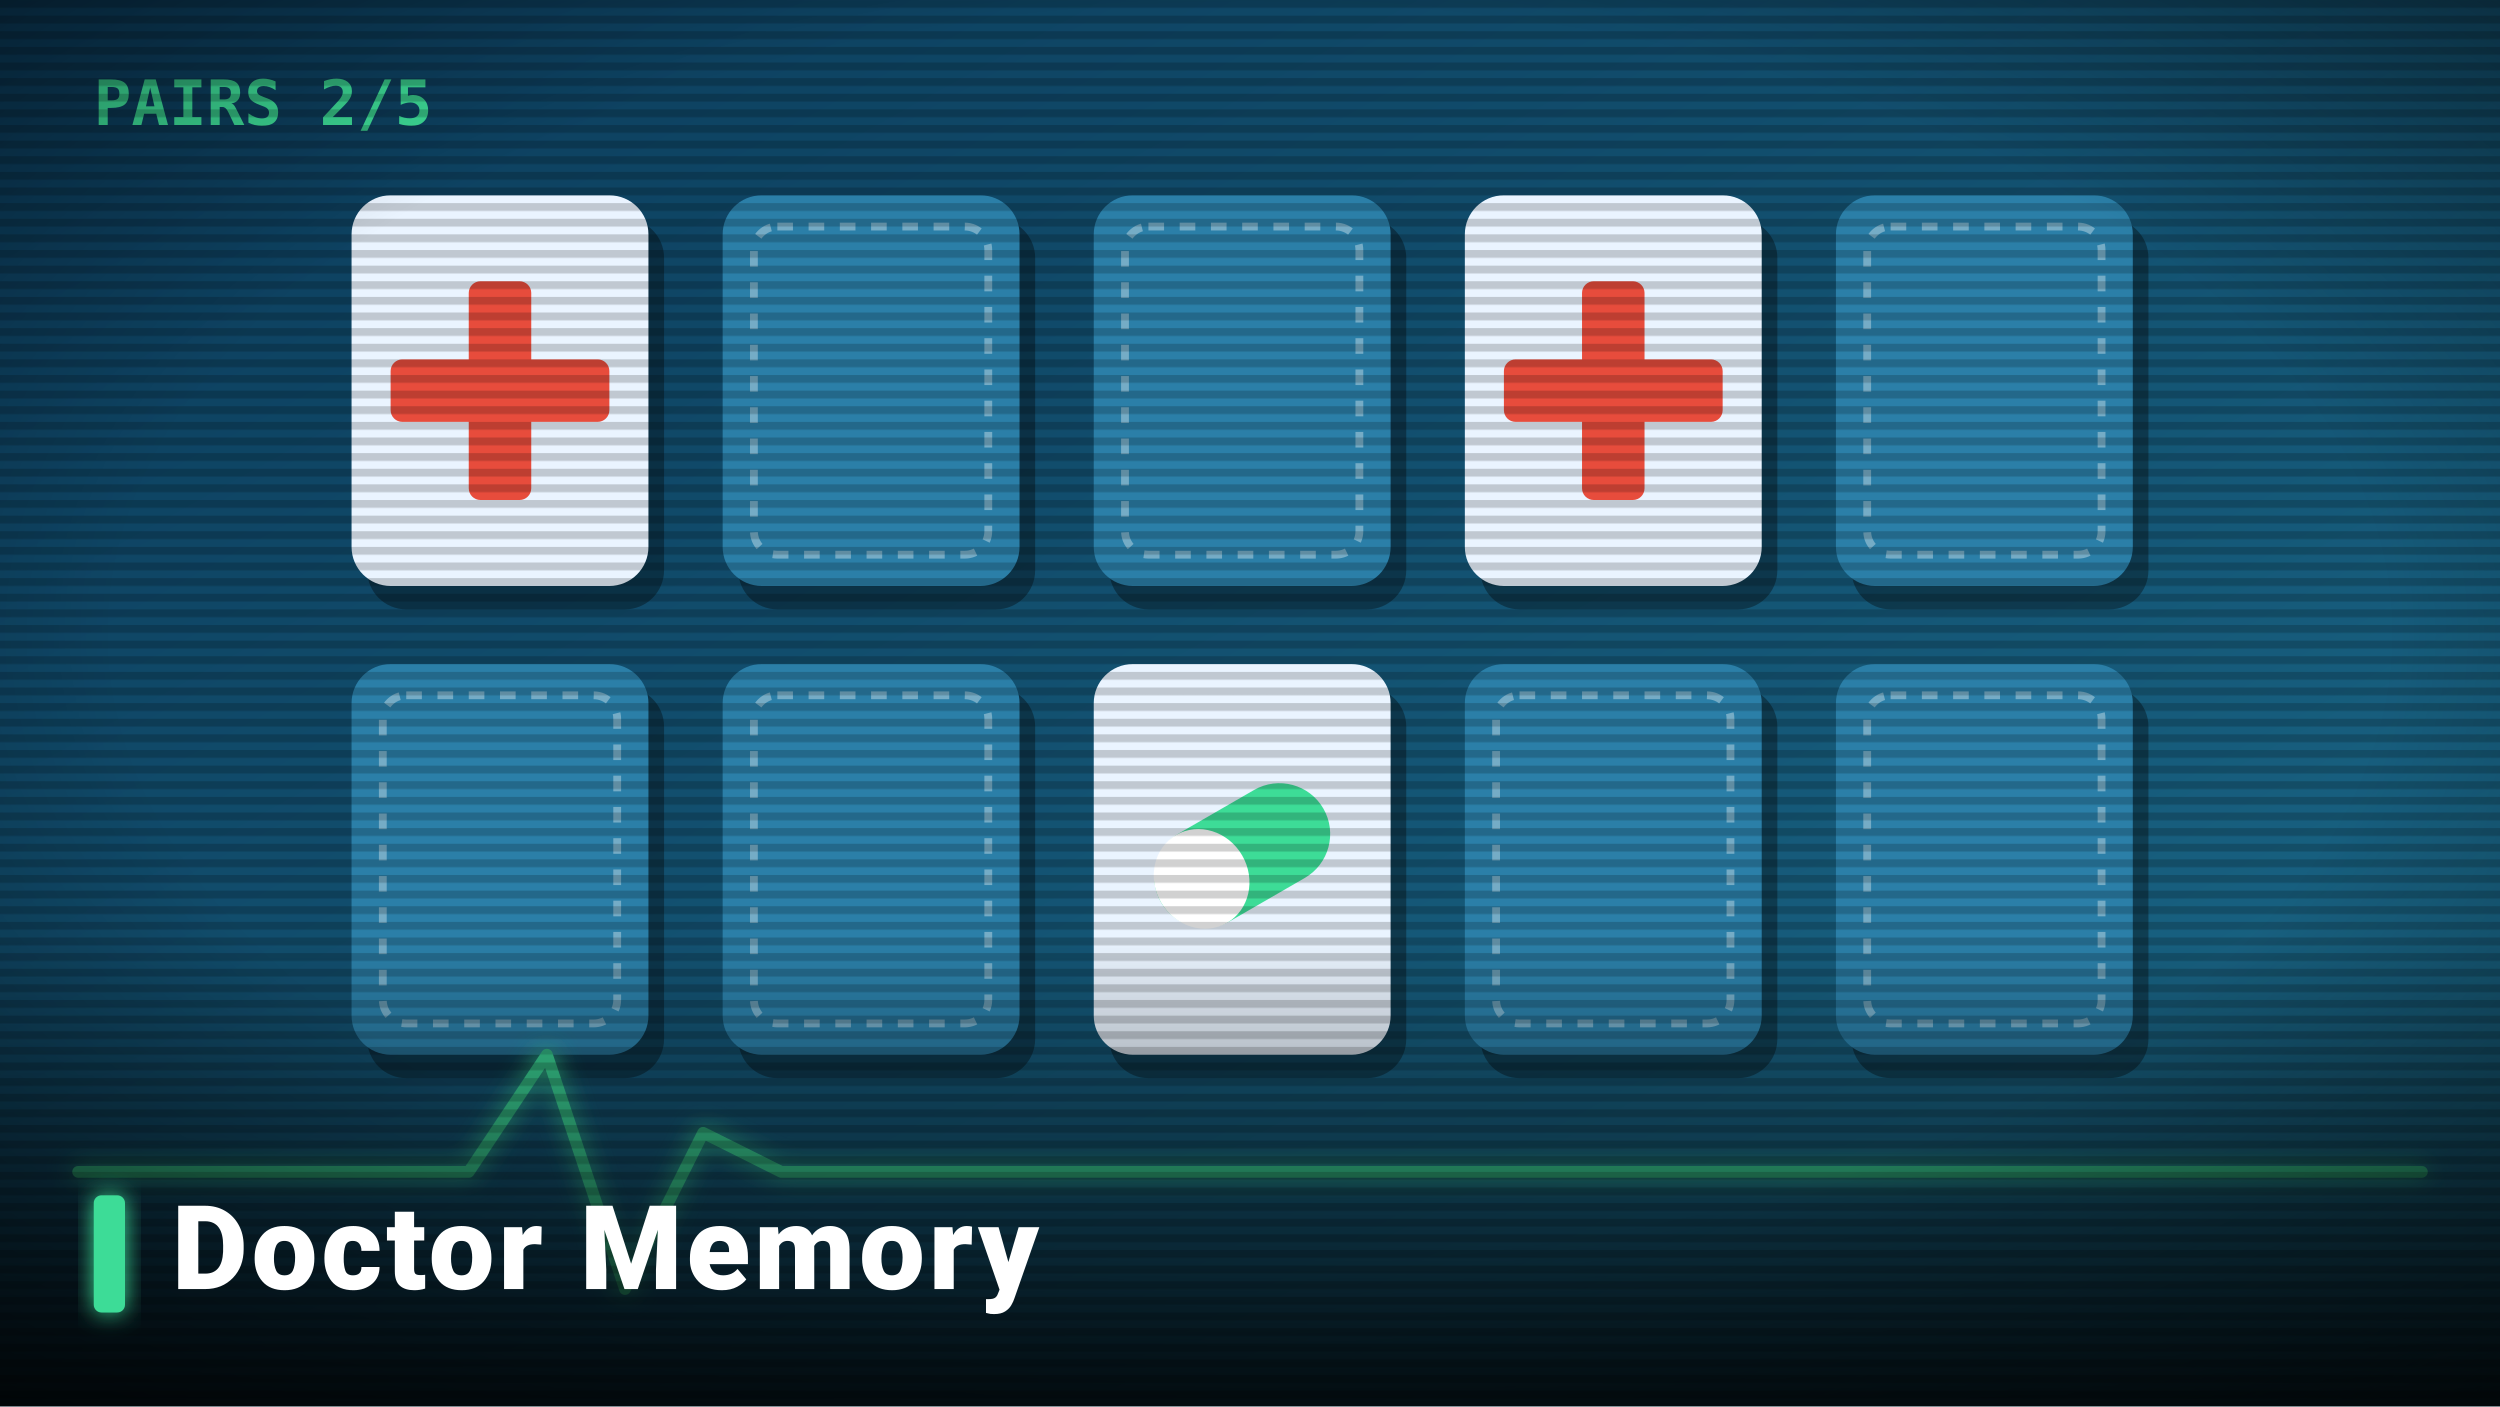
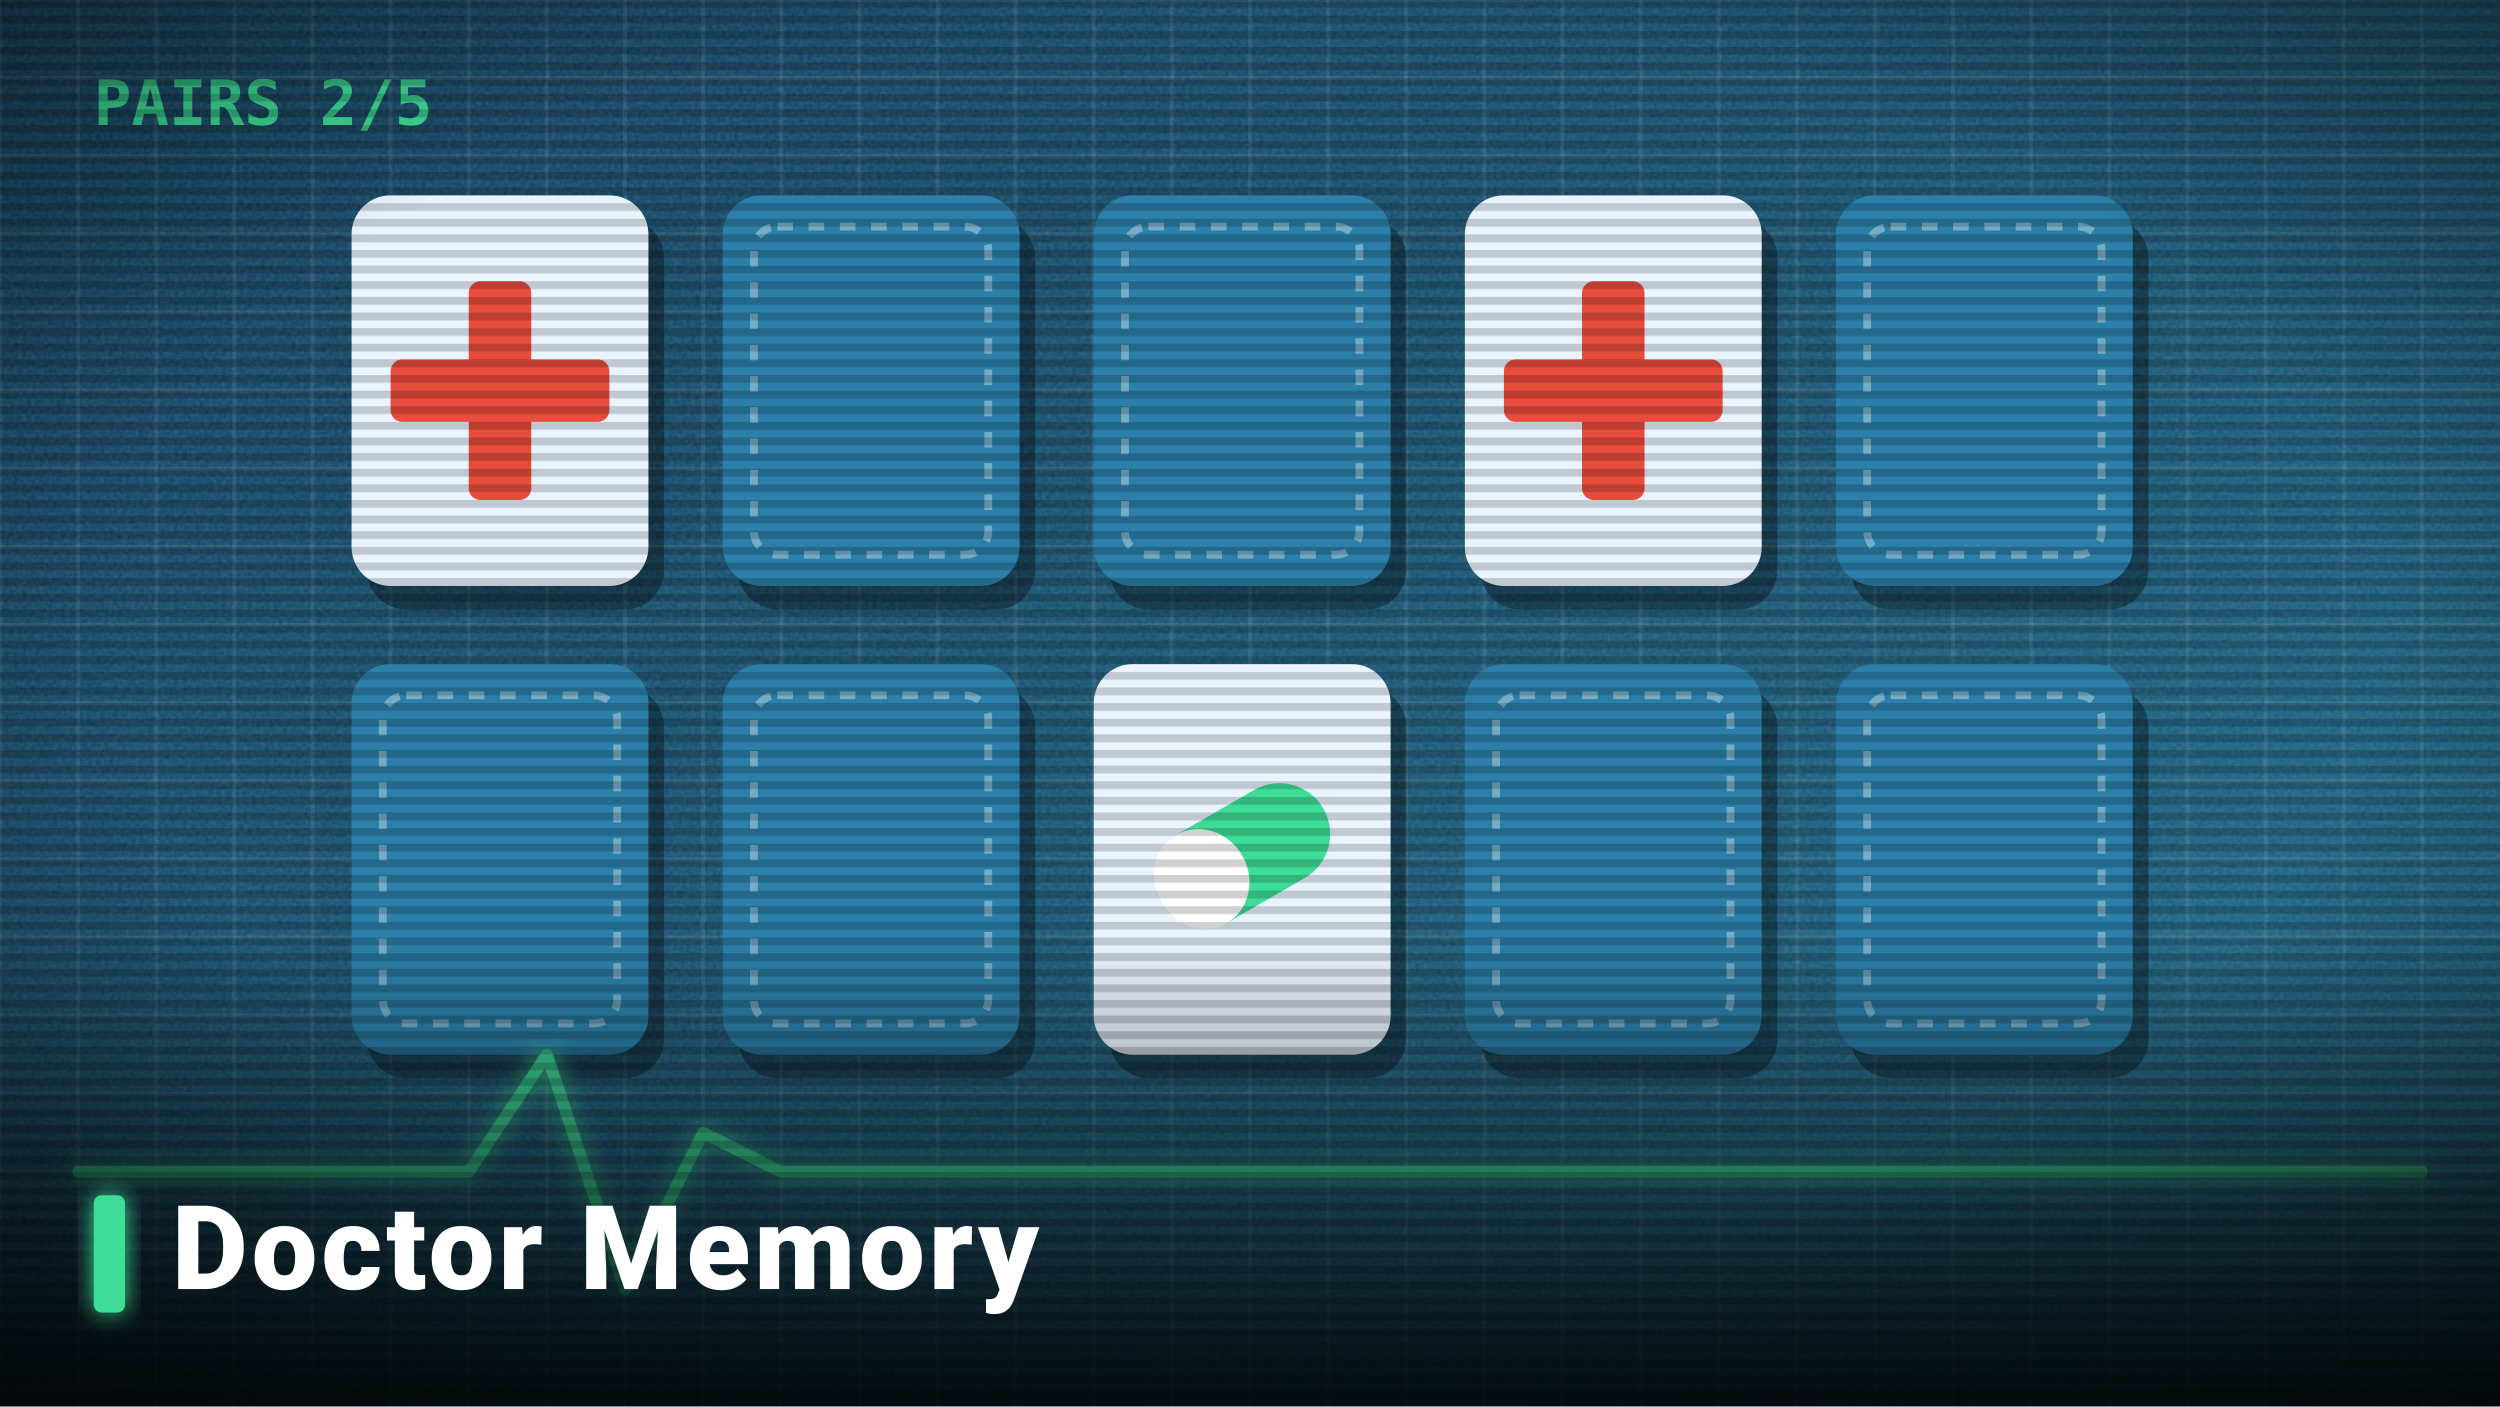
<svg xmlns="http://www.w3.org/2000/svg" viewBox="0 0 640 360" width="640" height="360" role="img" aria-label="Doctor Memory">
  <defs>
    <linearGradient id="bg" x1="0" y1="0" x2="1" y2="1">
      <stop offset="0" stop-color="#0b3b5a" />
      <stop offset="1" stop-color="#1b6a8a" />
    </linearGradient>
    <linearGradient id="fade" x1="0" y1="0" x2="0" y2="1">
      <stop offset="0" stop-color="#000" stop-opacity="0" />
      <stop offset="1" stop-color="#000" stop-opacity=".85" />
    </linearGradient>
    <radialGradient id="vig" cx=".5" cy=".45" r=".75">
      <stop offset=".6" stop-color="#000" stop-opacity="0" />
      <stop offset="1" stop-color="#000" stop-opacity=".55" />
    </radialGradient>
    <pattern id="scan" width="4" height="4" patternUnits="userSpaceOnUse">
      <rect width="4" height="2" fill="#000" />
    </pattern>
+     <radialGradient id="neb" cx=".3" cy=".3" r=".9">
+       <stop offset="0" stop-color="#fff" stop-opacity=".06" />
+       <stop offset="1" stop-color="#000" stop-opacity=".35" />
+     </radialGradient>
+     <linearGradient id="skyg" x1="0" y1="0" x2="0" y2="1">
+       <stop offset="0" stop-color="#2f7bd0" />
+       <stop offset=".7" stop-color="#9fd8ff" />
+       <stop offset="1" stop-color="#d9f0ff" />
+     </linearGradient>
+     <linearGradient id="stoneg" x1="0" y1="0" x2="0" y2="1">
+       <stop offset="0" stop-color="#000" stop-opacity=".2" />
+       <stop offset="1" stop-color="#000" stop-opacity=".6" />
+     </linearGradient>
+     <linearGradient id="arcg" x1="0" y1="0" x2="0" y2="1">
+       <stop offset="0" stop-color="#000" stop-opacity="0" />
+       <stop offset=".4" stop-color="#000" stop-opacity=".35" />
+       <stop offset="1" stop-color="#000" stop-opacity=".7" />
+     </linearGradient>
+     <filter id="grainf" x="0" y="0" width="100%" height="100%">
+       <feTurbulence type="fractalNoise" baseFrequency=".9" numOctaves="2" stitchTiles="stitch" />
+       <feColorMatrix values="0 0 0 0 1  0 0 0 0 1  0 0 0 0 1  0 0 0 .5 0" />
+     </filter>
+     <pattern id="grain" width="160" height="160" patternUnits="userSpaceOnUse">
+       <rect width="160" height="160" filter="url(#grainf)" />
+     </pattern>
+     <filter id="blur30" x="-50%" y="-50%" width="200%" height="200%">
+       <feGaussianBlur stdDeviation="30" />
+     </filter>
+     <filter id="blur2">
+       <feGaussianBlur stdDeviation="2" />
+     </filter>
    <filter id="glow" x="-50%" y="-50%" width="200%" height="200%">
      <feGaussianBlur stdDeviation="3" result="b" />
      <feMerge>
        <feMergeNode in="b" />
        <feMergeNode in="SourceGraphic" />
      </feMerge>
    </filter>
    <filter id="soft" x="-50%" y="-50%" width="200%" height="200%">
      <feGaussianBlur stdDeviation="18" />
    </filter>
    <filter id="shadow" x="-20%" y="-20%" width="140%" height="140%">
      <feDropShadow dx="0" dy="6" stdDeviation="5" flood-color="#000" flood-opacity=".5" />
    </filter>
  </defs>
  <rect width="640" height="360" fill="url(#bg)" />
+   <rect x="0" y="0" width="640" height="360" fill="url(#grain)" rx="0" opacity="0.3" />
+   <line x1="0" y1="0" x2="640" y2="0" stroke="#fff" stroke-width="1" stroke-linecap="round" opacity="0.08" />
+   <line x1="0" y1="20" x2="640" y2="20" stroke="#fff" stroke-width="1" stroke-linecap="round" opacity="0.08" />
+   <line x1="0" y1="40" x2="640" y2="40" stroke="#fff" stroke-width="1" stroke-linecap="round" opacity="0.08" />
+   <line x1="0" y1="60" x2="640" y2="60" stroke="#fff" stroke-width="1" stroke-linecap="round" opacity="0.08" />
+   <line x1="0" y1="80" x2="640" y2="80" stroke="#fff" stroke-width="1" stroke-linecap="round" opacity="0.08" />
+   <line x1="0" y1="100" x2="640" y2="100" stroke="#fff" stroke-width="1" stroke-linecap="round" opacity="0.08" />
+   <line x1="0" y1="120" x2="640" y2="120" stroke="#fff" stroke-width="1" stroke-linecap="round" opacity="0.08" />
+   <line x1="0" y1="140" x2="640" y2="140" stroke="#fff" stroke-width="1" stroke-linecap="round" opacity="0.08" />
+   <line x1="0" y1="160" x2="640" y2="160" stroke="#fff" stroke-width="1" stroke-linecap="round" opacity="0.08" />
+   <line x1="0" y1="180" x2="640" y2="180" stroke="#fff" stroke-width="1" stroke-linecap="round" opacity="0.08" />
+   <line x1="0" y1="200" x2="640" y2="200" stroke="#fff" stroke-width="1" stroke-linecap="round" opacity="0.08" />
+   <line x1="0" y1="220" x2="640" y2="220" stroke="#fff" stroke-width="1" stroke-linecap="round" opacity="0.08" />
+   <line x1="0" y1="240" x2="640" y2="240" stroke="#fff" stroke-width="1" stroke-linecap="round" opacity="0.08" />
+   <line x1="0" y1="260" x2="640" y2="260" stroke="#fff" stroke-width="1" stroke-linecap="round" opacity="0.08" />
+   <line x1="0" y1="280" x2="640" y2="280" stroke="#fff" stroke-width="1" stroke-linecap="round" opacity="0.08" />
+   <line x1="0" y1="300" x2="640" y2="300" stroke="#fff" stroke-width="1" stroke-linecap="round" opacity="0.08" />
+   <line x1="0" y1="320" x2="640" y2="320" stroke="#fff" stroke-width="1" stroke-linecap="round" opacity="0.08" />
+   <line x1="0" y1="340" x2="640" y2="340" stroke="#fff" stroke-width="1" stroke-linecap="round" opacity="0.08" />
+   <line x1="0" y1="0" x2="0" y2="360" stroke="#fff" stroke-width="1" stroke-linecap="round" opacity="0.08" />
+   <line x1="20" y1="0" x2="20" y2="360" stroke="#fff" stroke-width="1" stroke-linecap="round" opacity="0.08" />
+   <line x1="40" y1="0" x2="40" y2="360" stroke="#fff" stroke-width="1" stroke-linecap="round" opacity="0.08" />
+   <line x1="60" y1="0" x2="60" y2="360" stroke="#fff" stroke-width="1" stroke-linecap="round" opacity="0.08" />
+   <line x1="80" y1="0" x2="80" y2="360" stroke="#fff" stroke-width="1" stroke-linecap="round" opacity="0.08" />
+   <line x1="100" y1="0" x2="100" y2="360" stroke="#fff" stroke-width="1" stroke-linecap="round" opacity="0.08" />
+   <line x1="120" y1="0" x2="120" y2="360" stroke="#fff" stroke-width="1" stroke-linecap="round" opacity="0.08" />
+   <line x1="140" y1="0" x2="140" y2="360" stroke="#fff" stroke-width="1" stroke-linecap="round" opacity="0.08" />
+   <line x1="160" y1="0" x2="160" y2="360" stroke="#fff" stroke-width="1" stroke-linecap="round" opacity="0.08" />
+   <line x1="180" y1="0" x2="180" y2="360" stroke="#fff" stroke-width="1" stroke-linecap="round" opacity="0.08" />
+   <line x1="200" y1="0" x2="200" y2="360" stroke="#fff" stroke-width="1" stroke-linecap="round" opacity="0.08" />
+   <line x1="220" y1="0" x2="220" y2="360" stroke="#fff" stroke-width="1" stroke-linecap="round" opacity="0.08" />
+   <line x1="240" y1="0" x2="240" y2="360" stroke="#fff" stroke-width="1" stroke-linecap="round" opacity="0.08" />
+   <line x1="260" y1="0" x2="260" y2="360" stroke="#fff" stroke-width="1" stroke-linecap="round" opacity="0.08" />
+   <line x1="280" y1="0" x2="280" y2="360" stroke="#fff" stroke-width="1" stroke-linecap="round" opacity="0.08" />
+   <line x1="300" y1="0" x2="300" y2="360" stroke="#fff" stroke-width="1" stroke-linecap="round" opacity="0.08" />
+   <line x1="320" y1="0" x2="320" y2="360" stroke="#fff" stroke-width="1" stroke-linecap="round" opacity="0.08" />
+   <line x1="340" y1="0" x2="340" y2="360" stroke="#fff" stroke-width="1" stroke-linecap="round" opacity="0.08" />
+   <line x1="360" y1="0" x2="360" y2="360" stroke="#fff" stroke-width="1" stroke-linecap="round" opacity="0.08" />
+   <line x1="380" y1="0" x2="380" y2="360" stroke="#fff" stroke-width="1" stroke-linecap="round" opacity="0.08" />
+   <line x1="400" y1="0" x2="400" y2="360" stroke="#fff" stroke-width="1" stroke-linecap="round" opacity="0.08" />
+   <line x1="420" y1="0" x2="420" y2="360" stroke="#fff" stroke-width="1" stroke-linecap="round" opacity="0.08" />
+   <line x1="440" y1="0" x2="440" y2="360" stroke="#fff" stroke-width="1" stroke-linecap="round" opacity="0.08" />
+   <line x1="460" y1="0" x2="460" y2="360" stroke="#fff" stroke-width="1" stroke-linecap="round" opacity="0.08" />
+   <line x1="480" y1="0" x2="480" y2="360" stroke="#fff" stroke-width="1" stroke-linecap="round" opacity="0.08" />
+   <line x1="500" y1="0" x2="500" y2="360" stroke="#fff" stroke-width="1" stroke-linecap="round" opacity="0.08" />
+   <line x1="520" y1="0" x2="520" y2="360" stroke="#fff" stroke-width="1" stroke-linecap="round" opacity="0.08" />
+   <line x1="540" y1="0" x2="540" y2="360" stroke="#fff" stroke-width="1" stroke-linecap="round" opacity="0.08" />
+   <line x1="560" y1="0" x2="560" y2="360" stroke="#fff" stroke-width="1" stroke-linecap="round" opacity="0.08" />
+   <line x1="580" y1="0" x2="580" y2="360" stroke="#fff" stroke-width="1" stroke-linecap="round" opacity="0.08" />
+   <line x1="600" y1="0" x2="600" y2="360" stroke="#fff" stroke-width="1" stroke-linecap="round" opacity="0.08" />
+   <line x1="620" y1="0" x2="620" y2="360" stroke="#fff" stroke-width="1" stroke-linecap="round" opacity="0.08" />
  <rect x="94" y="56" width="76" height="100" fill="#000" rx="10" opacity="0.35" />
  <rect x="90" y="50" width="76" height="100" fill="#eaf4ff" rx="10" opacity="1" />
  <rect x="120" y="72" width="16" height="56" fill="#e74c3c" rx="3" opacity="1" />
  <rect x="100" y="92" width="56" height="16" fill="#e74c3c" rx="3" opacity="1" />
  <rect x="189" y="56" width="76" height="100" fill="#000" rx="10" opacity="0.35" />
  <rect x="185" y="50" width="76" height="100" fill="#2b7fa8" rx="10" opacity="1" />
  <rect x="193" y="58" width="60" height="84" fill="none" rx="6" opacity="1" stroke="#fff" stroke-opacity=".35" stroke-width="2" stroke-dasharray="4 4" />
  <rect x="284" y="56" width="76" height="100" fill="#000" rx="10" opacity="0.35" />
  <rect x="280" y="50" width="76" height="100" fill="#2b7fa8" rx="10" opacity="1" />
  <rect x="288" y="58" width="60" height="84" fill="none" rx="6" opacity="1" stroke="#fff" stroke-opacity=".35" stroke-width="2" stroke-dasharray="4 4" />
  <rect x="379" y="56" width="76" height="100" fill="#000" rx="10" opacity="0.35" />
  <rect x="375" y="50" width="76" height="100" fill="#eaf4ff" rx="10" opacity="1" />
  <rect x="405" y="72" width="16" height="56" fill="#e74c3c" rx="3" opacity="1" />
  <rect x="385" y="92" width="56" height="16" fill="#e74c3c" rx="3" opacity="1" />
  <rect x="474" y="56" width="76" height="100" fill="#000" rx="10" opacity="0.35" />
  <rect x="470" y="50" width="76" height="100" fill="#2b7fa8" rx="10" opacity="1" />
  <rect x="478" y="58" width="60" height="84" fill="none" rx="6" opacity="1" stroke="#fff" stroke-opacity=".35" stroke-width="2" stroke-dasharray="4 4" />
  <rect x="94" y="176" width="76" height="100" fill="#000" rx="10" opacity="0.35" />
  <rect x="90" y="170" width="76" height="100" fill="#2b7fa8" rx="10" opacity="1" />
  <rect x="98" y="178" width="60" height="84" fill="none" rx="6" opacity="1" stroke="#fff" stroke-opacity=".35" stroke-width="2" stroke-dasharray="4 4" />
  <rect x="189" y="176" width="76" height="100" fill="#000" rx="10" opacity="0.35" />
  <rect x="185" y="170" width="76" height="100" fill="#2b7fa8" rx="10" opacity="1" />
  <rect x="193" y="178" width="60" height="84" fill="none" rx="6" opacity="1" stroke="#fff" stroke-opacity=".35" stroke-width="2" stroke-dasharray="4 4" />
  <rect x="284" y="176" width="76" height="100" fill="#000" rx="10" opacity="0.35" />
  <rect x="280" y="170" width="76" height="100" fill="#eaf4ff" rx="10" opacity="1" />
  <rect x="294" y="206" width="48" height="26" fill="#3ddc97" rx="13" opacity="1" transform="rotate(-30 318 219)" />
  <rect x="294" y="206" width="24" height="26" fill="#fff" rx="13" opacity="1" transform="rotate(-30 318 219)" />
  <rect x="379" y="176" width="76" height="100" fill="#000" rx="10" opacity="0.35" />
  <rect x="375" y="170" width="76" height="100" fill="#2b7fa8" rx="10" opacity="1" />
  <rect x="383" y="178" width="60" height="84" fill="none" rx="6" opacity="1" stroke="#fff" stroke-opacity=".35" stroke-width="2" stroke-dasharray="4 4" />
  <rect x="474" y="176" width="76" height="100" fill="#000" rx="10" opacity="0.35" />
  <rect x="470" y="170" width="76" height="100" fill="#2b7fa8" rx="10" opacity="1" />
  <rect x="478" y="178" width="60" height="84" fill="none" rx="6" opacity="1" stroke="#fff" stroke-opacity=".35" stroke-width="2" stroke-dasharray="4 4" />
  <path d="M 20 300 L 120 300 L 140 270 L 160 330 L 180 290 L 200 300 L 620 300" fill="none" stroke="#3ddc97" stroke-width="3" stroke-linecap="round" stroke-linejoin="round" opacity="0.9" filter="url(#glow)" />
  <text x="24" y="32" font-family="monospace" font-weight="bold" font-size="16" fill="#3ddc97" opacity="1">PAIRS 2/5</text>
  <rect width="640" height="360" fill="url(#scan)" opacity=".18" />
  <rect width="640" height="360" fill="url(#vig)" />
  <rect x="0" y="240" width="640" height="120" fill="url(#fade)" />
  <rect x="24" y="306" width="8" height="30" fill="#3ddc97" rx="2" filter="url(#glow)" />
  <text x="44" y="330" font-family="ui-sans-serif,system-ui,Segoe UI,Roboto,Helvetica,Arial" font-size="30" font-weight="800" fill="#fff" letter-spacing="1">Doctor Memory</text>
</svg>
